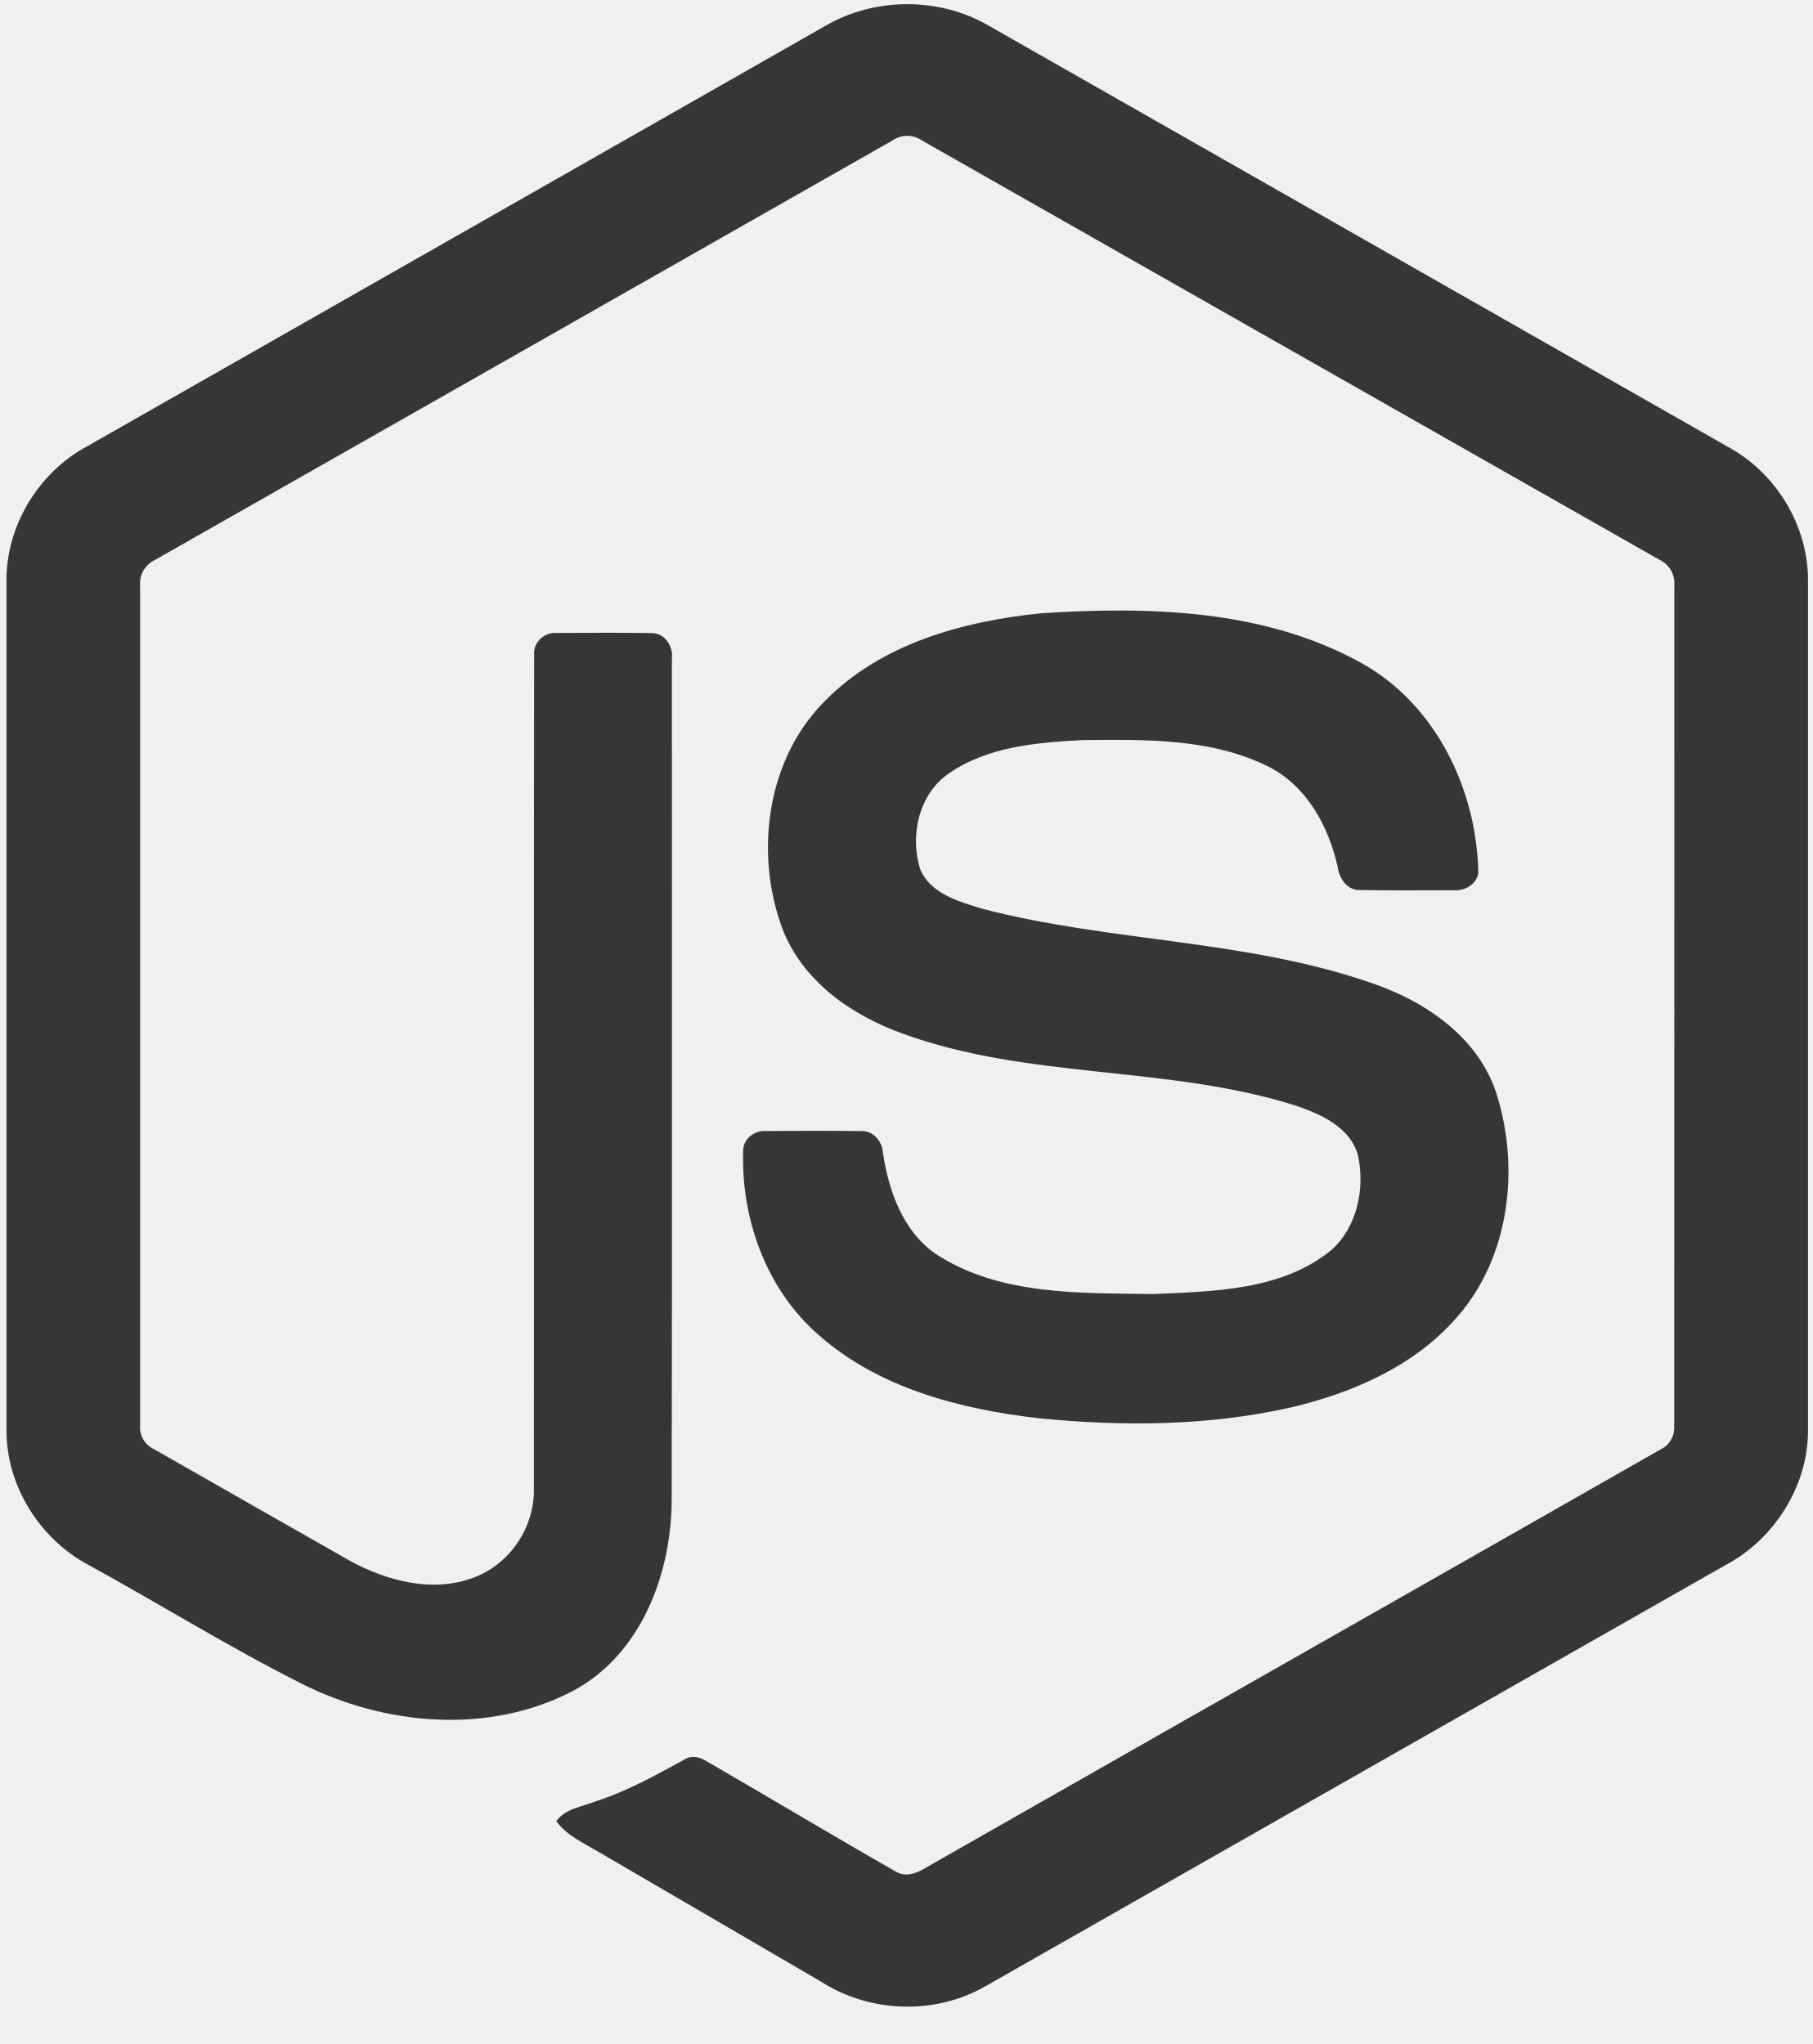
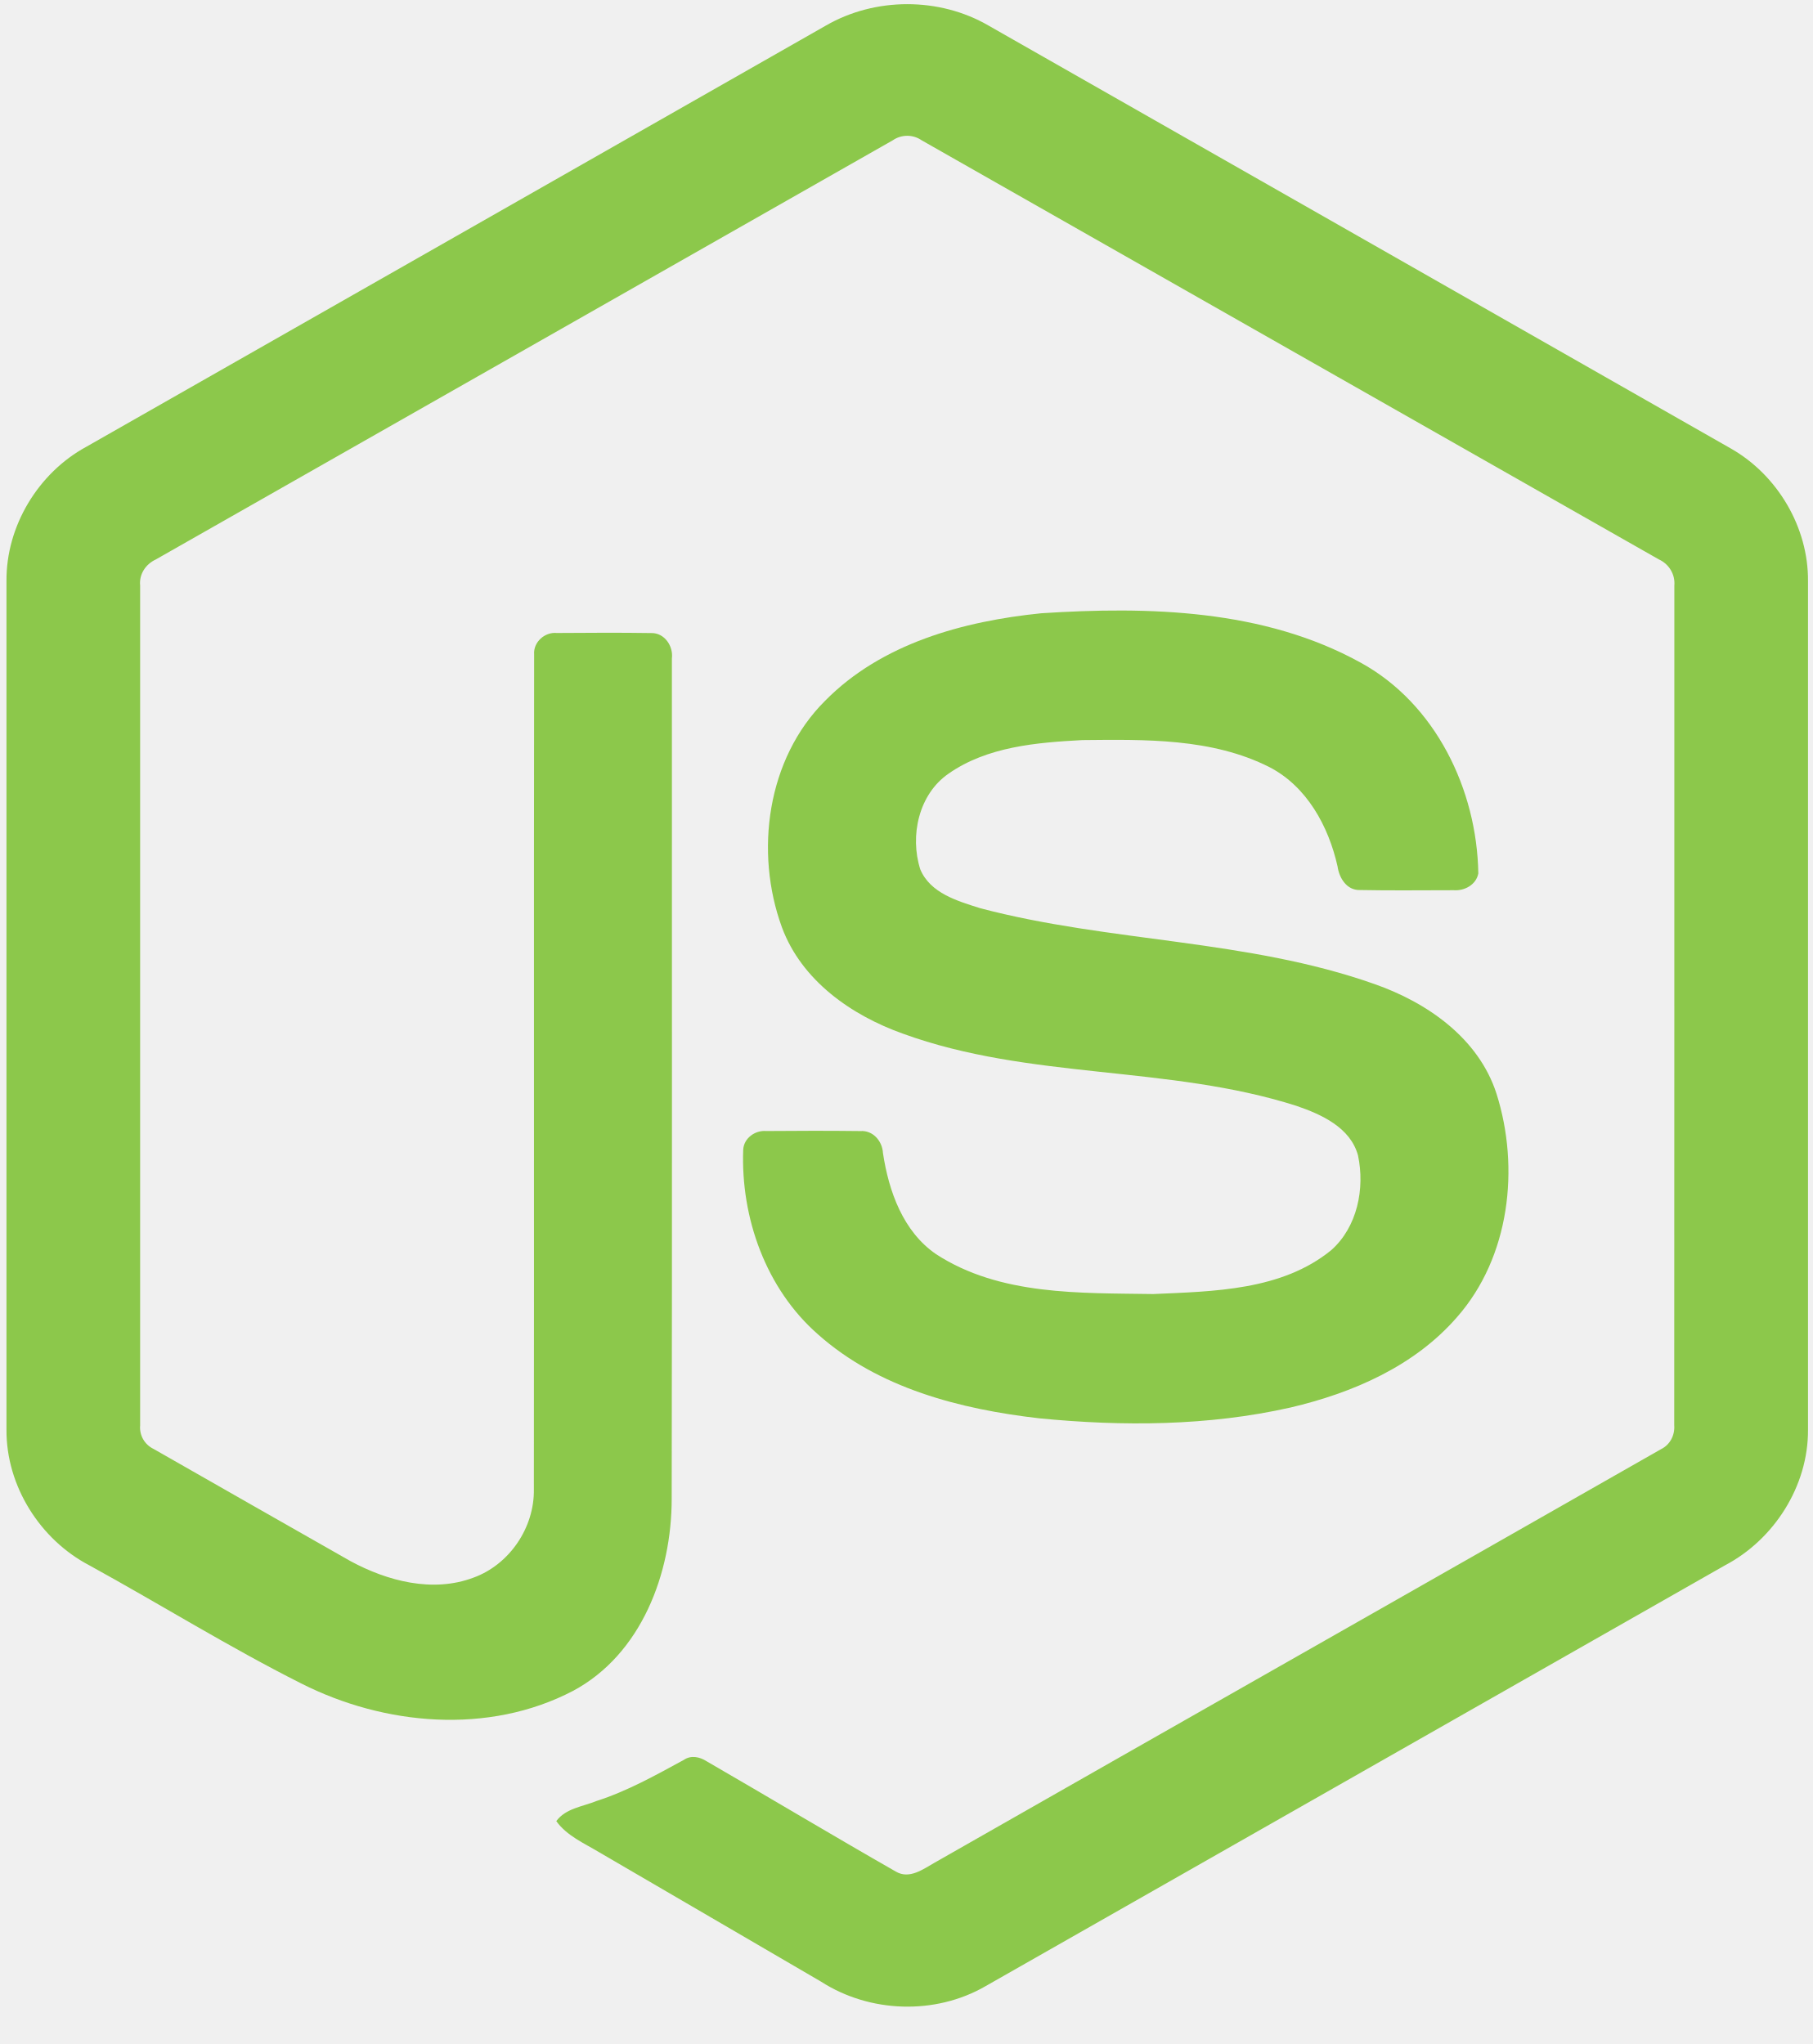
- <svg xmlns="http://www.w3.org/2000/svg" width="47" height="53" viewBox="0 0 47 53" fill="none">
+ <svg xmlns="http://www.w3.org/2000/svg" id="full" width="47" height="53" viewBox="0 0 47 53" fill="none">
  <g clip-path="url(#clip0)">
-     <path d="M21.412 0.662C22.688 -0.075 24.35 -0.078 25.625 0.662C32.04 4.319 38.456 7.97 44.87 11.629C46.076 12.314 46.883 13.669 46.871 15.071V37.071C46.88 38.532 45.993 39.919 44.72 40.589C38.327 44.225 31.937 47.866 25.545 51.503C24.242 52.254 22.547 52.196 21.285 51.383C19.368 50.262 17.448 49.147 15.531 48.027C15.139 47.791 14.698 47.604 14.421 47.221C14.666 46.888 15.103 46.847 15.458 46.702C16.258 46.445 16.993 46.033 17.728 45.633C17.914 45.505 18.141 45.554 18.319 45.669C19.958 46.617 21.583 47.593 23.227 48.532C23.578 48.736 23.933 48.465 24.233 48.296C30.507 44.718 36.789 41.155 43.061 37.576C43.294 37.463 43.422 37.214 43.403 36.958C43.408 29.7 43.404 22.441 43.406 15.184C43.432 14.892 43.265 14.624 43.004 14.505C36.633 10.885 30.265 7.26 23.895 3.639C23.784 3.562 23.653 3.521 23.52 3.521C23.386 3.521 23.255 3.562 23.144 3.638C16.774 7.26 10.407 10.889 4.037 14.508C3.777 14.628 3.602 14.891 3.633 15.184C3.634 22.441 3.633 29.7 3.633 36.959C3.622 37.084 3.649 37.21 3.711 37.319C3.773 37.428 3.867 37.516 3.979 37.569C5.679 38.542 7.381 39.508 9.082 40.477C10.041 40.997 11.217 41.306 12.273 40.908C13.205 40.571 13.858 39.611 13.84 38.613C13.849 31.398 13.836 24.182 13.847 16.968C13.823 16.648 14.125 16.383 14.433 16.413C15.25 16.408 16.068 16.402 16.885 16.416C17.226 16.408 17.46 16.753 17.418 17.075C17.415 24.336 17.427 31.597 17.413 38.858C17.415 40.793 16.627 42.898 14.853 43.845C12.667 44.988 9.966 44.745 7.806 43.65C5.937 42.709 4.153 41.598 2.317 40.59C1.041 39.923 0.159 38.531 0.168 37.072V15.071C0.155 13.64 0.994 12.261 2.237 11.585C8.63 7.946 15.021 4.303 21.412 0.662Z" fill="#363636" />
-     <path d="M26.989 15.902C29.777 15.721 32.761 15.795 35.27 17.18C37.212 18.242 38.289 20.471 38.324 22.648C38.269 22.942 37.965 23.104 37.687 23.084C36.878 23.082 36.069 23.095 35.26 23.078C34.917 23.091 34.718 22.772 34.675 22.466C34.442 21.424 33.879 20.393 32.907 19.89C31.416 19.137 29.686 19.174 28.059 19.19C26.871 19.254 25.594 19.358 24.588 20.062C23.816 20.596 23.581 21.673 23.857 22.541C24.117 23.164 24.83 23.365 25.413 23.55C28.773 24.437 32.333 24.349 35.629 25.515C36.993 25.991 38.328 26.916 38.795 28.357C39.406 30.289 39.138 32.598 37.776 34.148C36.671 35.425 35.062 36.119 33.457 36.496C31.323 36.977 29.107 36.989 26.939 36.776C24.9 36.541 22.779 36.001 21.205 34.599C19.859 33.421 19.202 31.584 19.267 29.811C19.283 29.511 19.578 29.303 19.863 29.327C20.677 29.321 21.492 29.318 22.306 29.328C22.632 29.305 22.873 29.588 22.89 29.898C23.04 30.89 23.41 31.932 24.267 32.52C25.923 33.598 28 33.524 29.896 33.554C31.466 33.484 33.229 33.463 34.511 32.416C35.187 31.818 35.388 30.819 35.205 29.959C35.007 29.233 34.254 28.895 33.608 28.674C30.291 27.616 26.691 28 23.406 26.803C22.073 26.327 20.783 25.428 20.271 24.046C19.556 22.09 19.884 19.67 21.389 18.172C22.856 16.681 24.975 16.107 26.989 15.902V15.902Z" fill="#363636" />
+     <path d="M21.412 0.662C22.688 -0.075 24.35 -0.078 25.625 0.662C32.04 4.319 38.456 7.97 44.87 11.629C46.076 12.314 46.883 13.669 46.871 15.071V37.071C46.88 38.532 45.993 39.918 44.72 40.588C38.327 44.225 31.937 47.866 25.545 51.503C24.242 52.254 22.547 52.196 21.285 51.383C19.368 50.262 17.448 49.147 15.531 48.027C15.139 47.791 14.698 47.604 14.421 47.221C14.666 46.888 15.103 46.846 15.458 46.701C16.258 46.445 16.993 46.033 17.728 45.633C17.914 45.505 18.141 45.554 18.319 45.669C19.958 46.617 21.583 47.592 23.227 48.531C23.578 48.736 23.933 48.465 24.233 48.296C30.507 44.718 36.789 41.154 43.061 37.576C43.294 37.463 43.422 37.214 43.403 36.957C43.408 29.7 43.404 22.441 43.406 15.184C43.432 14.892 43.265 14.624 43.004 14.505C36.633 10.885 30.265 7.26 23.895 3.639C23.784 3.562 23.653 3.521 23.52 3.521C23.386 3.521 23.255 3.561 23.144 3.638C16.774 7.26 10.407 10.888 4.037 14.508C3.777 14.628 3.602 14.891 3.633 15.184C3.634 22.441 3.633 29.7 3.633 36.959C3.622 37.084 3.649 37.21 3.711 37.319C3.773 37.428 3.867 37.515 3.979 37.569C5.679 38.542 7.381 39.508 9.082 40.477C10.041 40.997 11.217 41.306 12.273 40.908C13.205 40.571 13.858 39.611 13.84 38.613C13.849 31.398 13.836 24.182 13.847 16.968C13.823 16.648 14.125 16.383 14.433 16.413C15.25 16.408 16.068 16.402 16.885 16.415C17.226 16.408 17.46 16.753 17.418 17.075C17.415 24.336 17.427 31.597 17.413 38.858C17.415 40.793 16.627 42.898 14.853 43.845C12.667 44.987 9.966 44.745 7.806 43.65C5.937 42.709 4.153 41.598 2.317 40.589C1.041 39.923 0.159 38.531 0.168 37.072V15.071C0.155 13.64 0.994 12.261 2.237 11.585C8.63 7.946 15.021 4.303 21.412 0.662Z" fill="#8CC84B" />
+     <path d="M26.989 15.902C29.777 15.721 32.761 15.795 35.27 17.18C37.212 18.242 38.289 20.471 38.324 22.648C38.269 22.942 37.965 23.104 37.687 23.083C36.878 23.082 36.069 23.095 35.26 23.078C34.917 23.091 34.718 22.772 34.675 22.466C34.442 21.424 33.879 20.392 32.907 19.89C31.416 19.137 29.686 19.174 28.059 19.19C26.871 19.254 25.594 19.358 24.588 20.062C23.816 20.596 23.581 21.673 23.857 22.541C24.117 23.164 24.83 23.365 25.413 23.55C28.773 24.437 32.333 24.349 35.629 25.515C36.993 25.991 38.328 26.915 38.795 28.357C39.406 30.288 39.138 32.597 37.776 34.148C36.671 35.425 35.062 36.119 33.457 36.496C31.323 36.977 29.107 36.989 26.939 36.776C24.9 36.541 22.779 36.001 21.205 34.599C19.859 33.42 19.202 31.584 19.267 29.811C19.283 29.511 19.578 29.302 19.863 29.327C20.677 29.32 21.492 29.318 22.306 29.328C22.632 29.305 22.873 29.588 22.89 29.898C23.04 30.89 23.41 31.932 24.267 32.52C25.923 33.598 28 33.524 29.896 33.554C31.466 33.484 33.229 33.463 34.511 32.416C35.187 31.818 35.388 30.819 35.205 29.959C35.007 29.233 34.254 28.895 33.608 28.674C30.291 27.615 26.691 28 23.406 26.802C22.073 26.327 20.783 25.428 20.271 24.046C19.556 22.09 19.884 19.67 21.389 18.172C22.856 16.681 24.975 16.107 26.989 15.902V15.902Z" fill="#8CC84B" />
  </g>
  <defs>
    <clipPath id="clip0">
      <rect width="46.934" height="52.149" fill="white" transform="translate(0.057312)" />
    </clipPath>
  </defs>
</svg>
